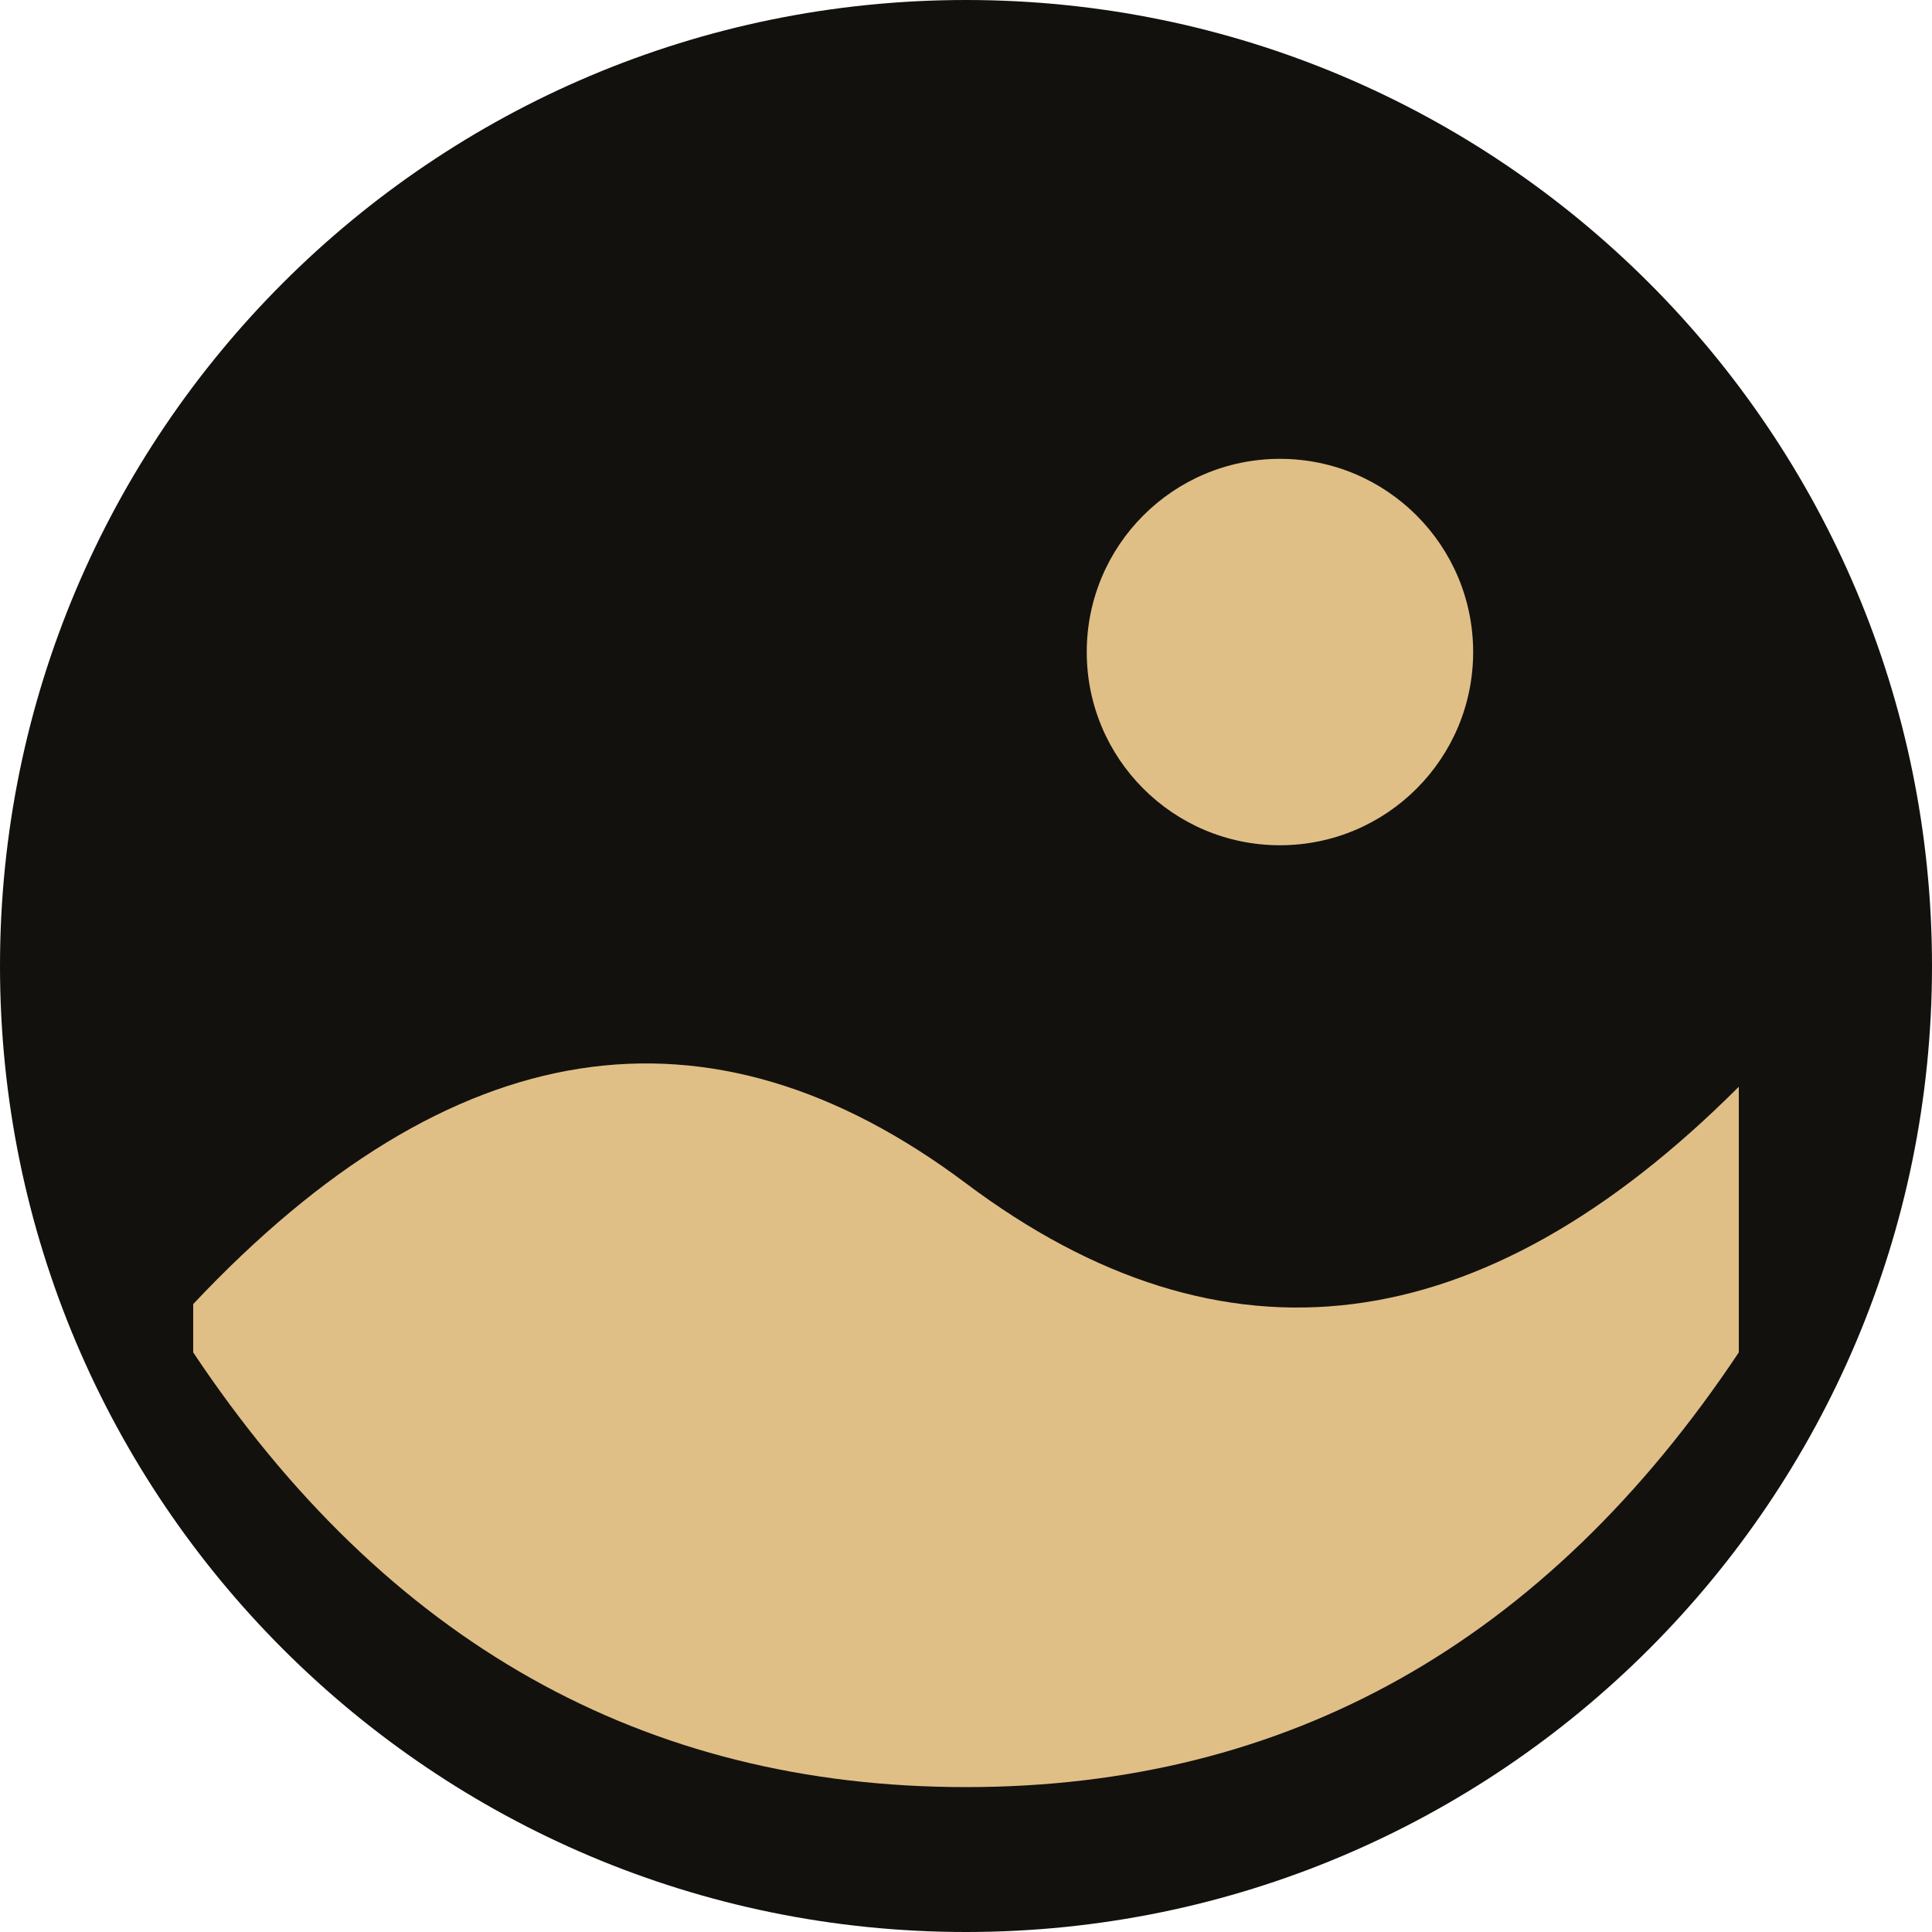
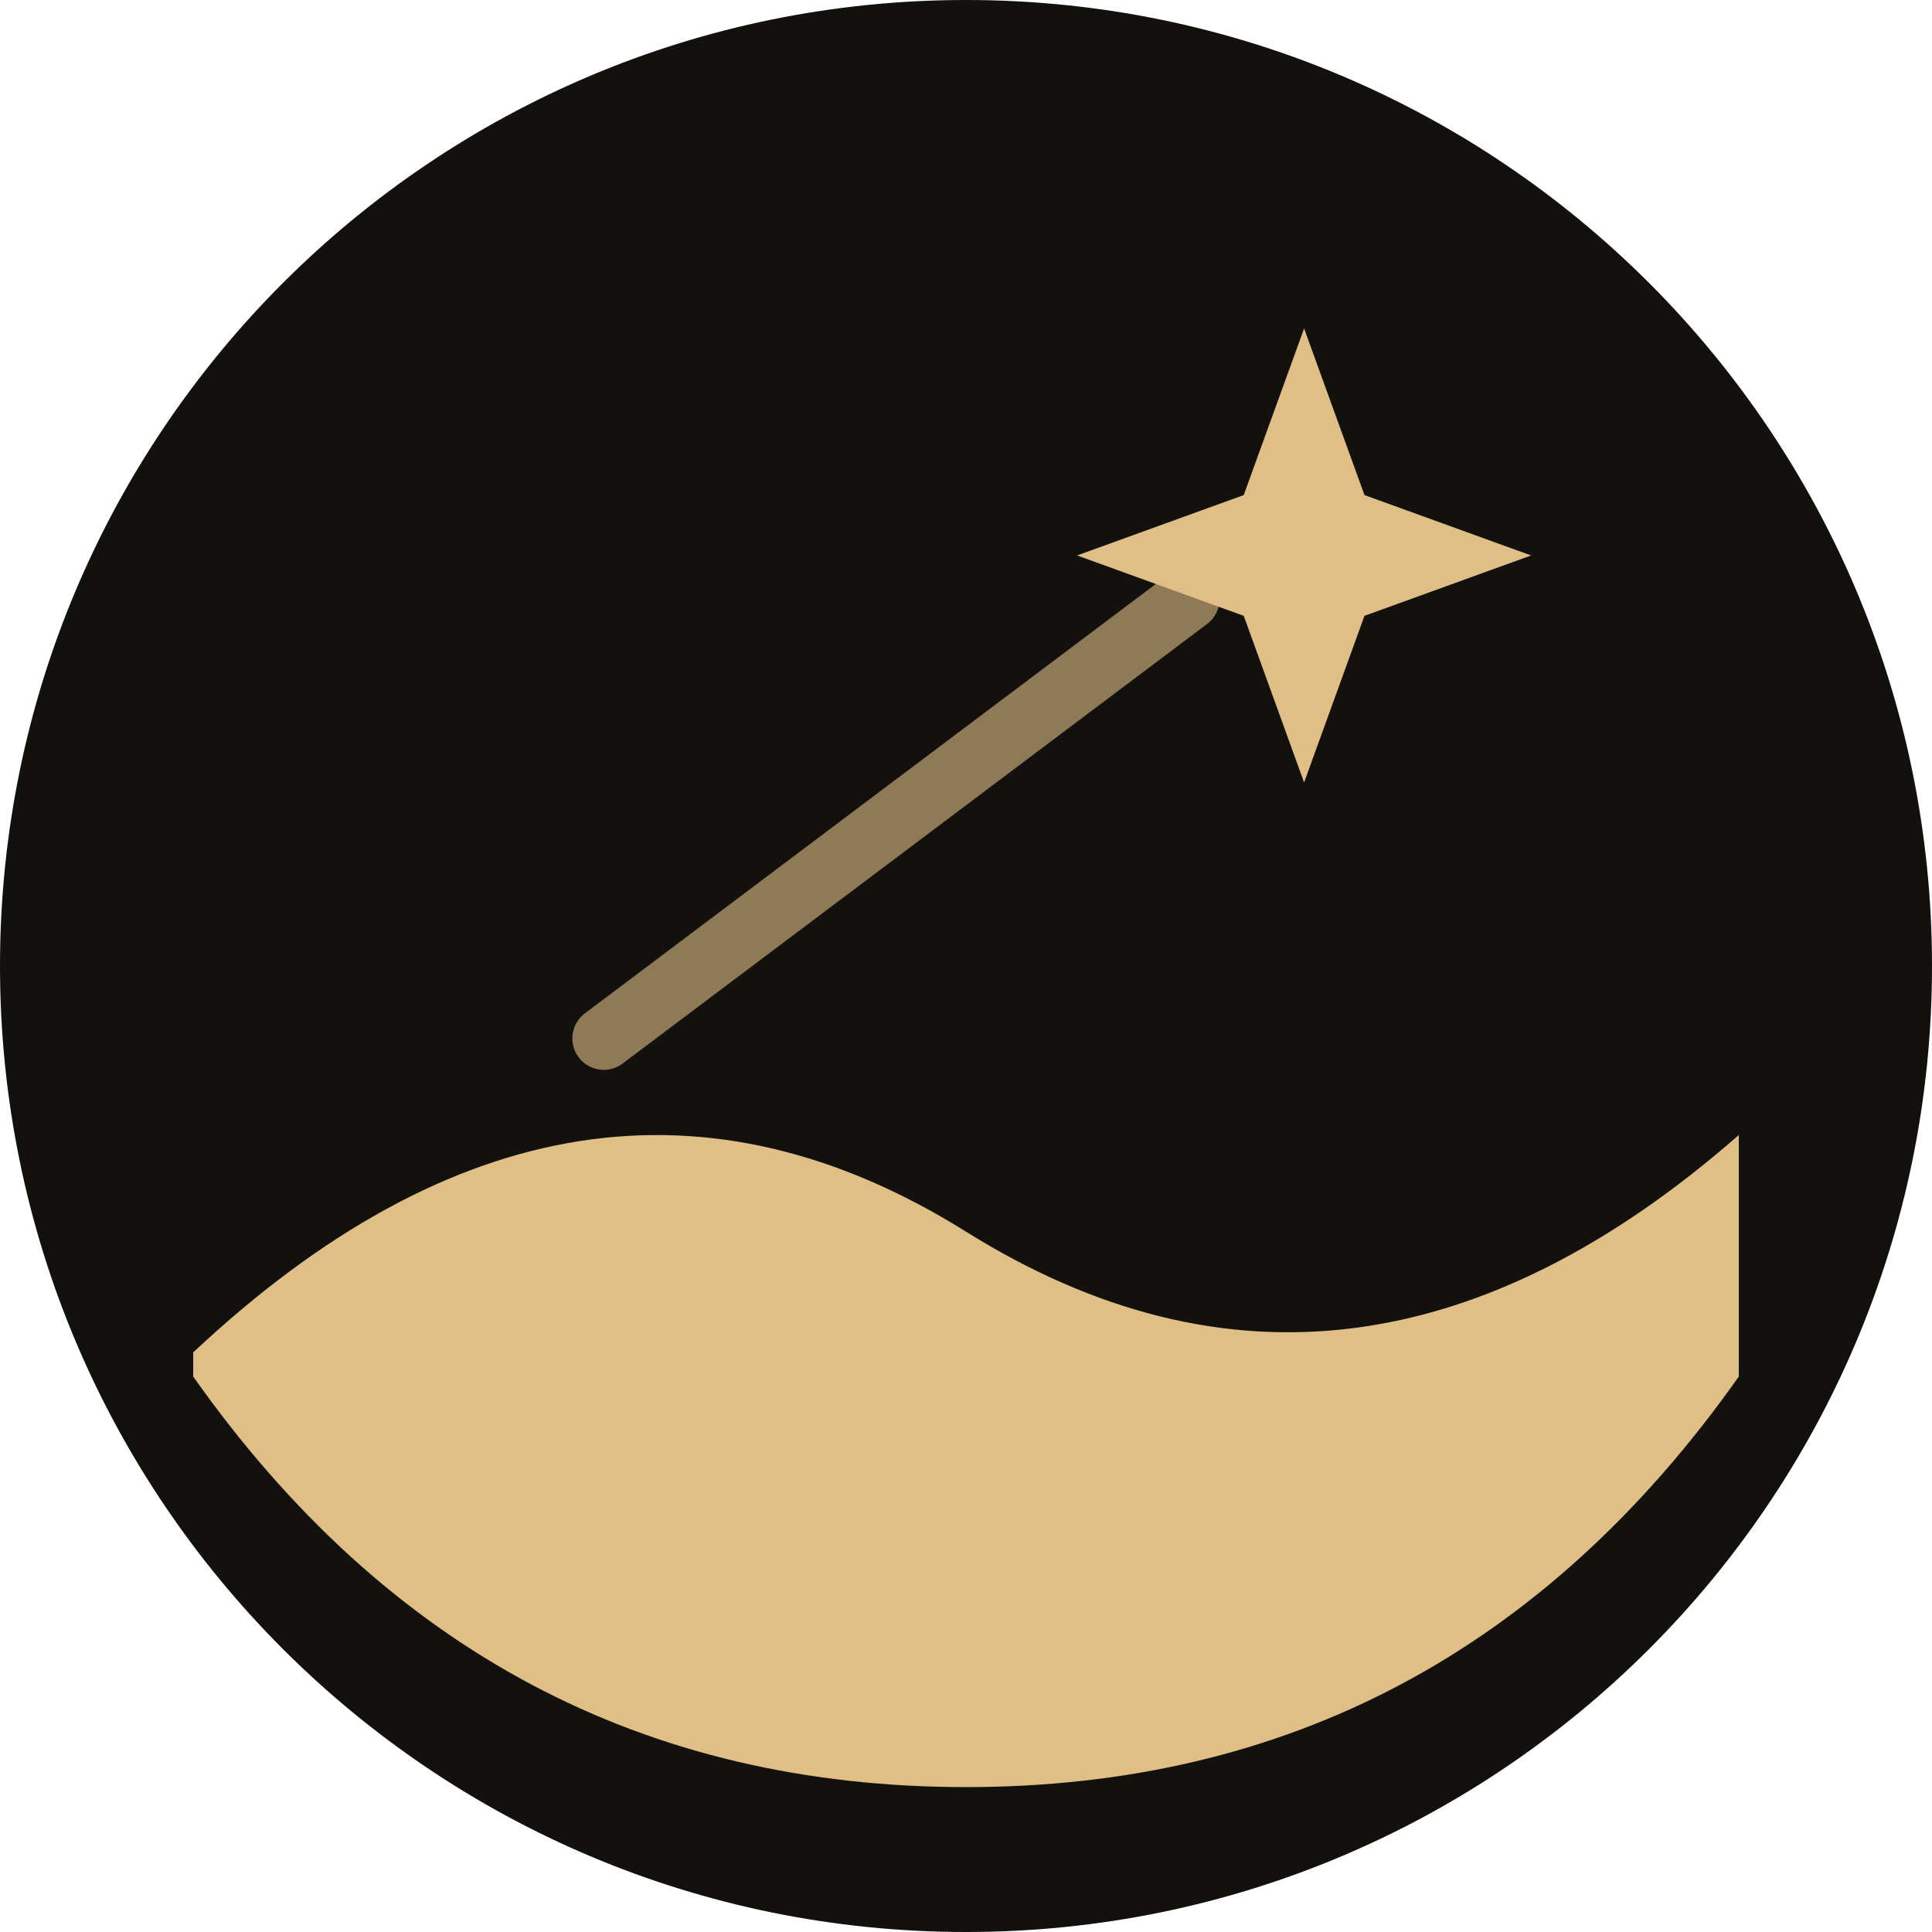
<svg xmlns="http://www.w3.org/2000/svg" viewBox="0 0 40 40">
  <circle cx="20" cy="20" r="20" fill="#13110E" />
-   <circle cx="26.5" cy="13.5" r="4" fill="#E0BF86" />
-   <path d="M4 27 Q12 18.5 20 24.5 T36 22.5 L36 28 Q30 37 20 37 Q10 37 4 28Z" fill="#E0BF86" />
+   <path d="M12.5 21.5 L24.6 12.4" stroke="#E0BF86" stroke-width="1.3" stroke-linecap="round" opacity=".6" />
+   <path d="M27 6.8l1.25 3.45 3.45 1.25-3.45 1.25L27 16.2l-1.25-3.45-3.45-1.25 3.45-1.25z" fill="#E0BF86" />
+   <path d="M4 28 Q12 20.5 20 25.5 T36 23.5 L36 28.5 Q30 37 20 37 Q10 37 4 28.5Z" fill="#E0BF86" />
</svg>
